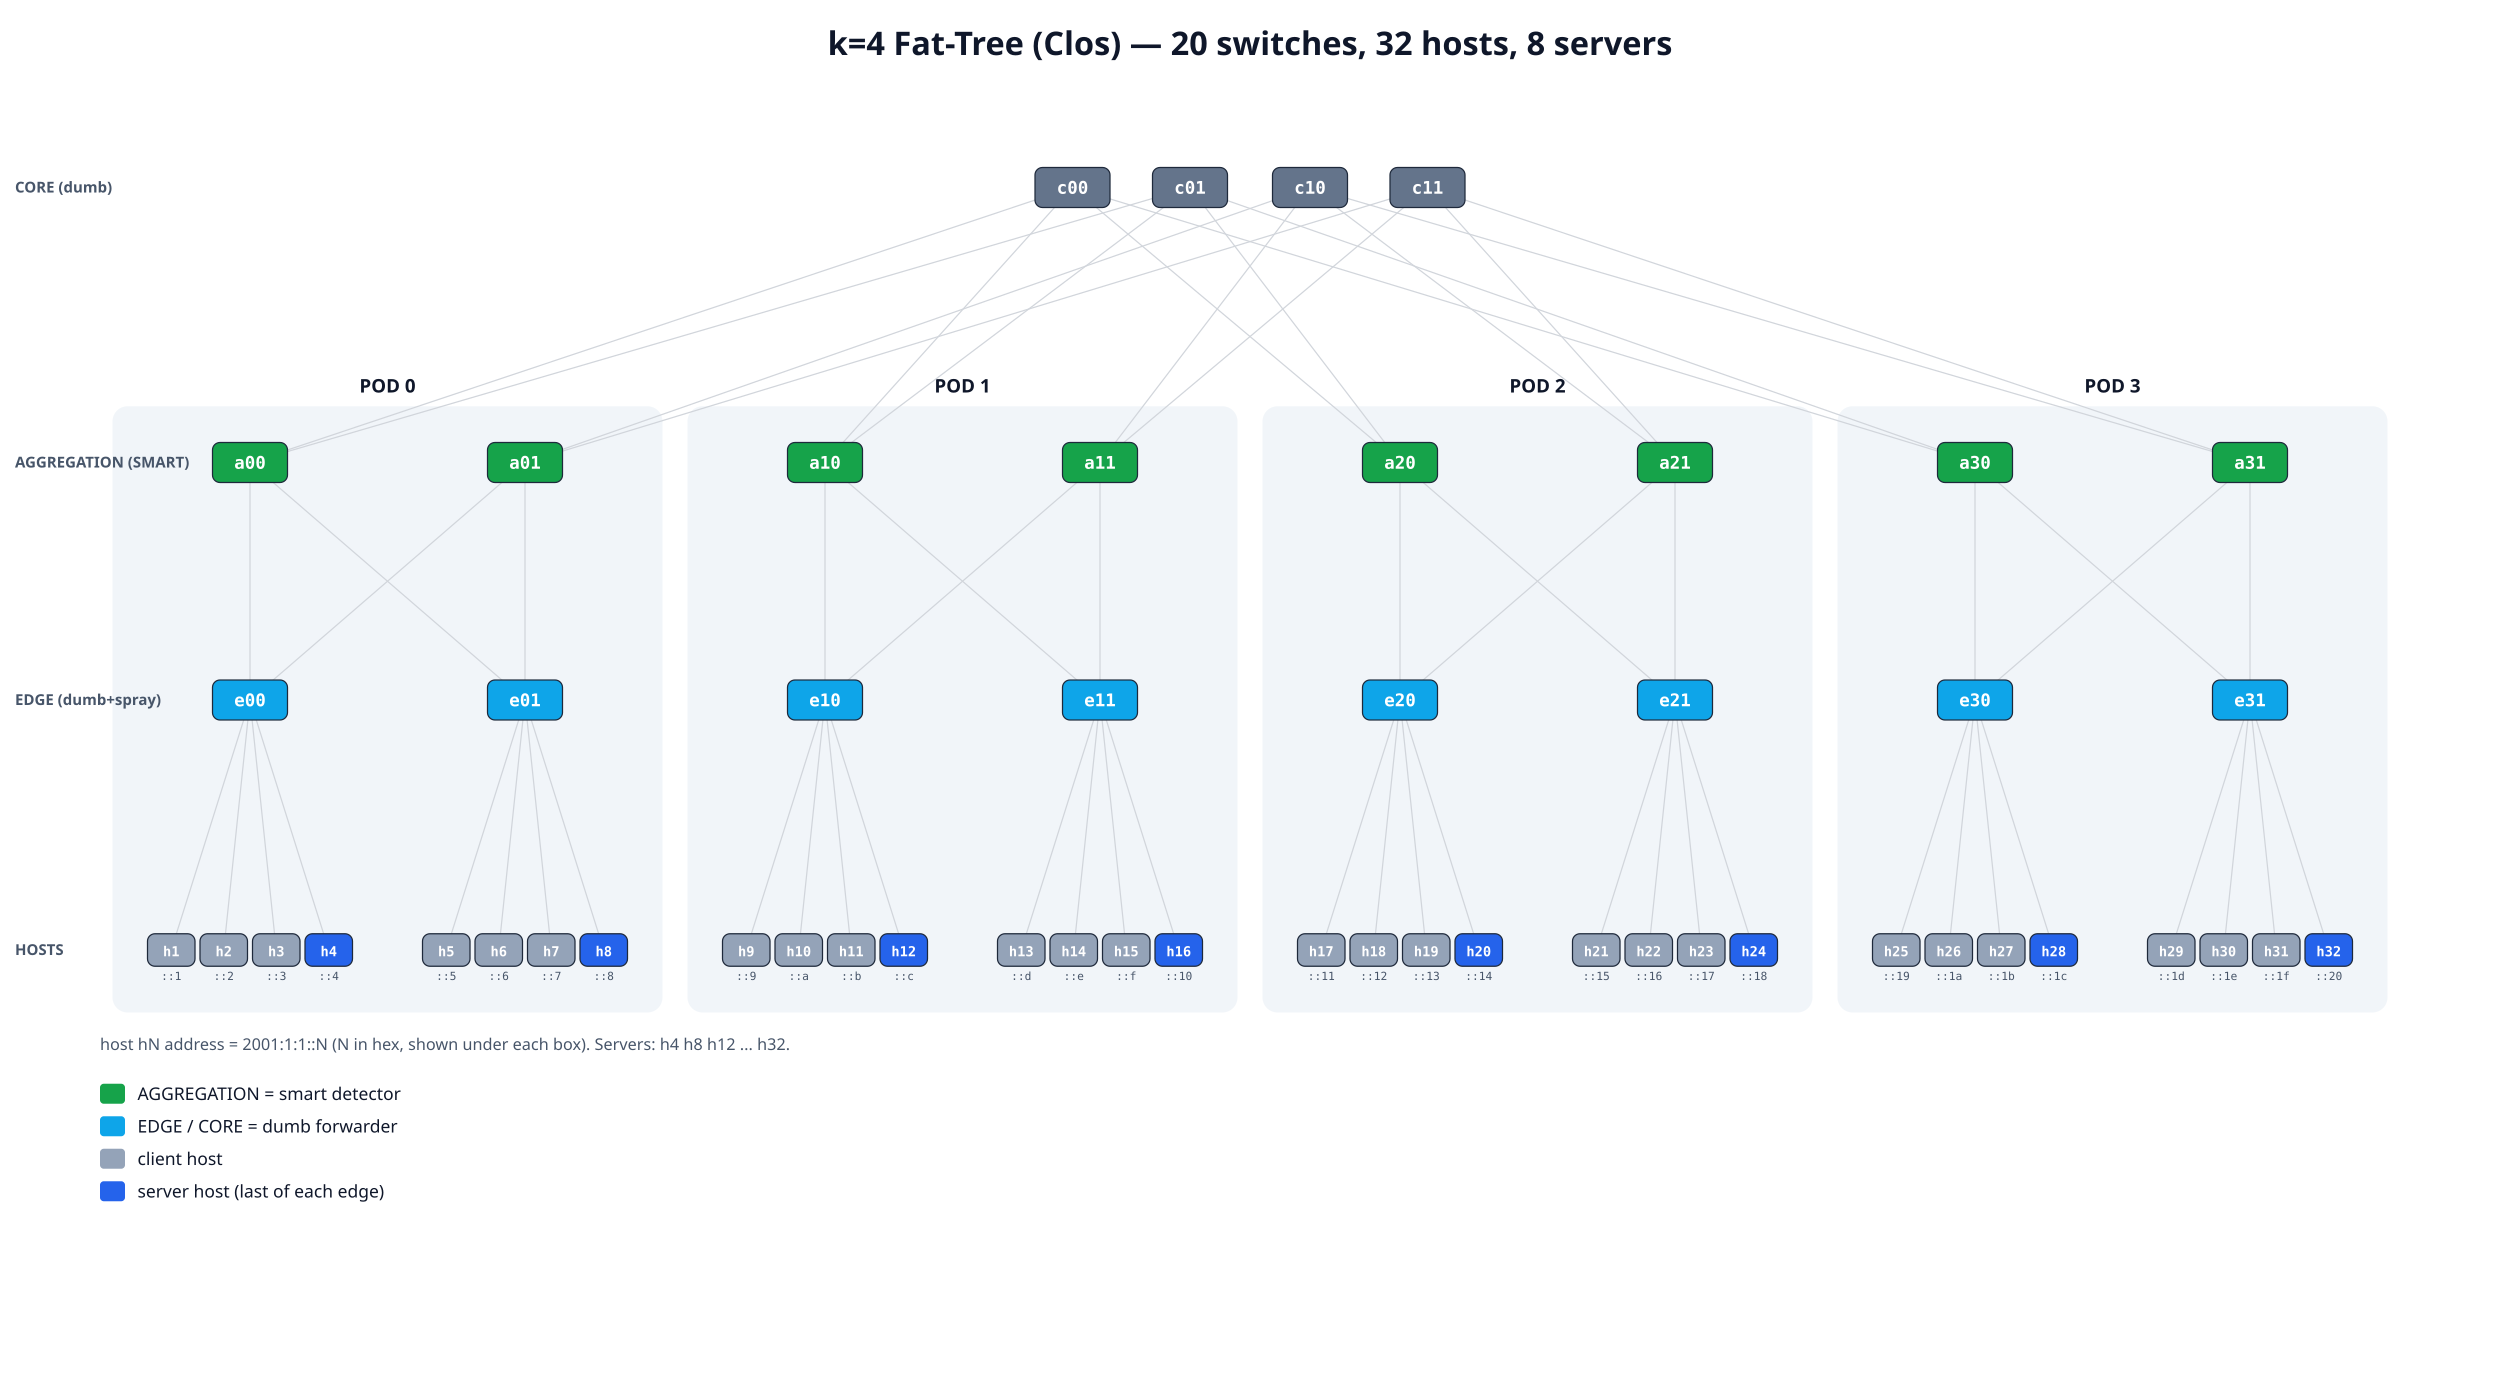
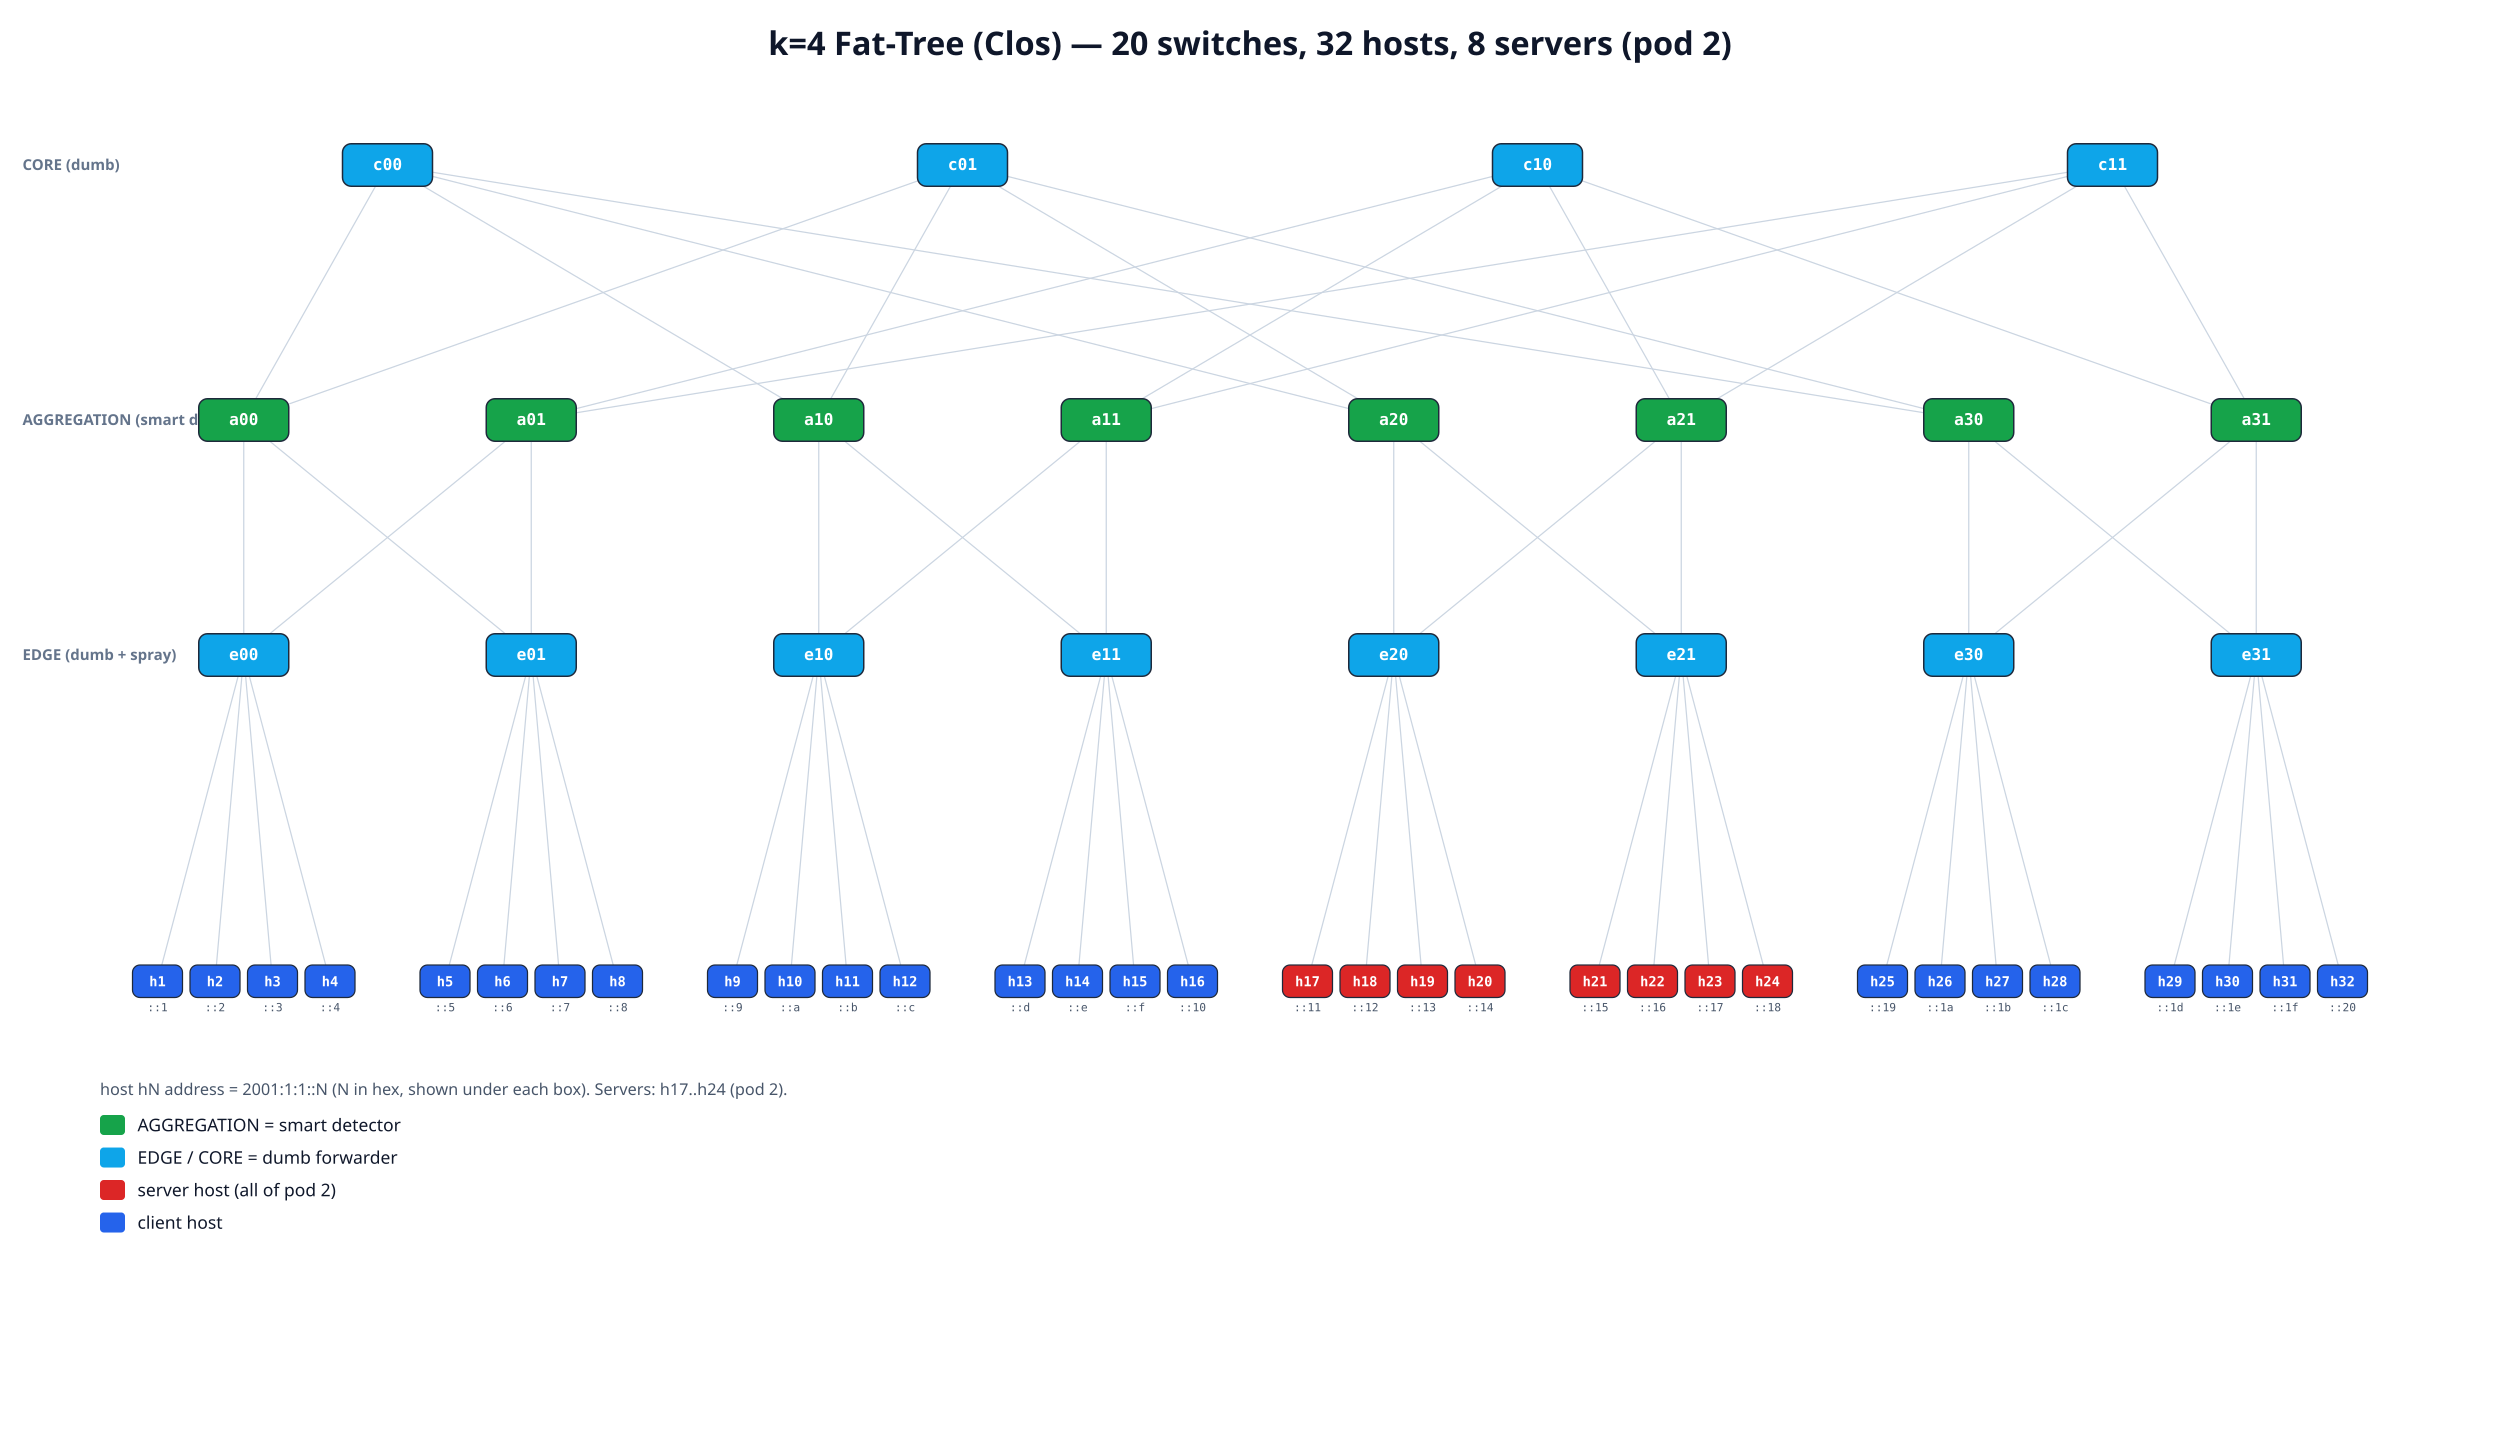
- <svg xmlns="http://www.w3.org/2000/svg" width="2000" height="1120" font-family="Segoe UI,sans-serif">
-   <rect width="2000" height="1120" fill="#fff" />
-   <text x="1000.0" y="44" font-size="26" font-weight="700" text-anchor="middle" fill="#0f172a">k=4 Fat-Tree (Clos) — 20 switches, 32 hosts, 8 servers</text>
-   <rect x="90" y="325" width="440" height="485" rx="12" fill="#f1f5f9" />
-   <text x="310" y="314" font-size="15" font-weight="700" text-anchor="middle" fill="#0f172a">POD 0</text>
-   <rect x="550" y="325" width="440" height="485" rx="12" fill="#f1f5f9" />
-   <text x="770" y="314" font-size="15" font-weight="700" text-anchor="middle" fill="#0f172a">POD 1</text>
-   <rect x="1010" y="325" width="440" height="485" rx="12" fill="#f1f5f9" />
-   <text x="1230" y="314" font-size="15" font-weight="700" text-anchor="middle" fill="#0f172a">POD 2</text>
-   <rect x="1470" y="325" width="440" height="485" rx="12" fill="#f1f5f9" />
-   <text x="1690" y="314" font-size="15" font-weight="700" text-anchor="middle" fill="#0f172a">POD 3</text>
-   <line x1="200" y1="560" x2="137" y2="760" stroke="#d1d5db" stroke-width="1" />
-   <line x1="200" y1="560" x2="179" y2="760" stroke="#d1d5db" stroke-width="1" />
-   <line x1="200" y1="560" x2="221" y2="760" stroke="#d1d5db" stroke-width="1" />
-   <line x1="200" y1="560" x2="263" y2="760" stroke="#d1d5db" stroke-width="1" />
-   <line x1="420" y1="560" x2="357" y2="760" stroke="#d1d5db" stroke-width="1" />
-   <line x1="420" y1="560" x2="399" y2="760" stroke="#d1d5db" stroke-width="1" />
-   <line x1="420" y1="560" x2="441" y2="760" stroke="#d1d5db" stroke-width="1" />
-   <line x1="420" y1="560" x2="483" y2="760" stroke="#d1d5db" stroke-width="1" />
-   <line x1="660" y1="560" x2="597" y2="760" stroke="#d1d5db" stroke-width="1" />
-   <line x1="660" y1="560" x2="639" y2="760" stroke="#d1d5db" stroke-width="1" />
-   <line x1="660" y1="560" x2="681" y2="760" stroke="#d1d5db" stroke-width="1" />
-   <line x1="660" y1="560" x2="723" y2="760" stroke="#d1d5db" stroke-width="1" />
-   <line x1="880" y1="560" x2="817" y2="760" stroke="#d1d5db" stroke-width="1" />
-   <line x1="880" y1="560" x2="859" y2="760" stroke="#d1d5db" stroke-width="1" />
-   <line x1="880" y1="560" x2="901" y2="760" stroke="#d1d5db" stroke-width="1" />
-   <line x1="880" y1="560" x2="943" y2="760" stroke="#d1d5db" stroke-width="1" />
-   <line x1="1120" y1="560" x2="1057" y2="760" stroke="#d1d5db" stroke-width="1" />
-   <line x1="1120" y1="560" x2="1099" y2="760" stroke="#d1d5db" stroke-width="1" />
-   <line x1="1120" y1="560" x2="1141" y2="760" stroke="#d1d5db" stroke-width="1" />
-   <line x1="1120" y1="560" x2="1183" y2="760" stroke="#d1d5db" stroke-width="1" />
-   <line x1="1340" y1="560" x2="1277" y2="760" stroke="#d1d5db" stroke-width="1" />
-   <line x1="1340" y1="560" x2="1319" y2="760" stroke="#d1d5db" stroke-width="1" />
-   <line x1="1340" y1="560" x2="1361" y2="760" stroke="#d1d5db" stroke-width="1" />
-   <line x1="1340" y1="560" x2="1403" y2="760" stroke="#d1d5db" stroke-width="1" />
-   <line x1="1580" y1="560" x2="1517" y2="760" stroke="#d1d5db" stroke-width="1" />
-   <line x1="1580" y1="560" x2="1559" y2="760" stroke="#d1d5db" stroke-width="1" />
-   <line x1="1580" y1="560" x2="1601" y2="760" stroke="#d1d5db" stroke-width="1" />
-   <line x1="1580" y1="560" x2="1643" y2="760" stroke="#d1d5db" stroke-width="1" />
-   <line x1="1800" y1="560" x2="1737" y2="760" stroke="#d1d5db" stroke-width="1" />
-   <line x1="1800" y1="560" x2="1779" y2="760" stroke="#d1d5db" stroke-width="1" />
-   <line x1="1800" y1="560" x2="1821" y2="760" stroke="#d1d5db" stroke-width="1" />
-   <line x1="1800" y1="560" x2="1863" y2="760" stroke="#d1d5db" stroke-width="1" />
-   <line x1="200" y1="560" x2="200" y2="370" stroke="#d1d5db" stroke-width="1" />
-   <line x1="200" y1="560" x2="420" y2="370" stroke="#d1d5db" stroke-width="1" />
-   <line x1="420" y1="560" x2="200" y2="370" stroke="#d1d5db" stroke-width="1" />
-   <line x1="420" y1="560" x2="420" y2="370" stroke="#d1d5db" stroke-width="1" />
-   <line x1="660" y1="560" x2="660" y2="370" stroke="#d1d5db" stroke-width="1" />
-   <line x1="660" y1="560" x2="880" y2="370" stroke="#d1d5db" stroke-width="1" />
-   <line x1="880" y1="560" x2="660" y2="370" stroke="#d1d5db" stroke-width="1" />
-   <line x1="880" y1="560" x2="880" y2="370" stroke="#d1d5db" stroke-width="1" />
-   <line x1="1120" y1="560" x2="1120" y2="370" stroke="#d1d5db" stroke-width="1" />
-   <line x1="1120" y1="560" x2="1340" y2="370" stroke="#d1d5db" stroke-width="1" />
-   <line x1="1340" y1="560" x2="1120" y2="370" stroke="#d1d5db" stroke-width="1" />
-   <line x1="1340" y1="560" x2="1340" y2="370" stroke="#d1d5db" stroke-width="1" />
-   <line x1="1580" y1="560" x2="1580" y2="370" stroke="#d1d5db" stroke-width="1" />
-   <line x1="1580" y1="560" x2="1800" y2="370" stroke="#d1d5db" stroke-width="1" />
-   <line x1="1800" y1="560" x2="1580" y2="370" stroke="#d1d5db" stroke-width="1" />
-   <line x1="1800" y1="560" x2="1800" y2="370" stroke="#d1d5db" stroke-width="1" />
-   <line x1="200" y1="370" x2="858" y2="150" stroke="#d1d5db" stroke-width="1" />
-   <line x1="200" y1="370" x2="952" y2="150" stroke="#d1d5db" stroke-width="1" />
-   <line x1="420" y1="370" x2="1048" y2="150" stroke="#d1d5db" stroke-width="1" />
-   <line x1="420" y1="370" x2="1142" y2="150" stroke="#d1d5db" stroke-width="1" />
-   <line x1="660" y1="370" x2="858" y2="150" stroke="#d1d5db" stroke-width="1" />
-   <line x1="660" y1="370" x2="952" y2="150" stroke="#d1d5db" stroke-width="1" />
-   <line x1="880" y1="370" x2="1048" y2="150" stroke="#d1d5db" stroke-width="1" />
-   <line x1="880" y1="370" x2="1142" y2="150" stroke="#d1d5db" stroke-width="1" />
-   <line x1="1120" y1="370" x2="858" y2="150" stroke="#d1d5db" stroke-width="1" />
-   <line x1="1120" y1="370" x2="952" y2="150" stroke="#d1d5db" stroke-width="1" />
-   <line x1="1340" y1="370" x2="1048" y2="150" stroke="#d1d5db" stroke-width="1" />
-   <line x1="1340" y1="370" x2="1142" y2="150" stroke="#d1d5db" stroke-width="1" />
-   <line x1="1580" y1="370" x2="858" y2="150" stroke="#d1d5db" stroke-width="1" />
-   <line x1="1580" y1="370" x2="952" y2="150" stroke="#d1d5db" stroke-width="1" />
-   <line x1="1800" y1="370" x2="1048" y2="150" stroke="#d1d5db" stroke-width="1" />
-   <line x1="1800" y1="370" x2="1142" y2="150" stroke="#d1d5db" stroke-width="1" />
-   <text x="12" y="154" font-size="12" font-weight="700" fill="#475569">CORE (dumb)</text>
-   <text x="12" y="374" font-size="12" font-weight="700" fill="#475569">AGGREGATION (SMART)</text>
-   <text x="12" y="564" font-size="12" font-weight="700" fill="#475569">EDGE (dumb+spray)</text>
-   <text x="12" y="764" font-size="12" font-weight="700" fill="#475569">HOSTS</text>
-   <rect x="828" y="134" width="60" height="32" rx="6" fill="#64748b" stroke="#1e293b" stroke-width="1" />
-   <text x="858" y="155" font-size="14" font-weight="600" text-anchor="middle" fill="#fff" font-family="monospace">c00</text>
-   <rect x="922" y="134" width="60" height="32" rx="6" fill="#64748b" stroke="#1e293b" stroke-width="1" />
-   <text x="952" y="155" font-size="14" font-weight="600" text-anchor="middle" fill="#fff" font-family="monospace">c01</text>
-   <rect x="1018" y="134" width="60" height="32" rx="6" fill="#64748b" stroke="#1e293b" stroke-width="1" />
-   <text x="1048" y="155" font-size="14" font-weight="600" text-anchor="middle" fill="#fff" font-family="monospace">c10</text>
-   <rect x="1112" y="134" width="60" height="32" rx="6" fill="#64748b" stroke="#1e293b" stroke-width="1" />
-   <text x="1142" y="155" font-size="14" font-weight="600" text-anchor="middle" fill="#fff" font-family="monospace">c11</text>
-   <rect x="170" y="354" width="60" height="32" rx="6" fill="#16a34a" stroke="#1e293b" stroke-width="1" />
-   <text x="200" y="375" font-size="14" font-weight="600" text-anchor="middle" fill="#fff" font-family="monospace">a00</text>
-   <rect x="390" y="354" width="60" height="32" rx="6" fill="#16a34a" stroke="#1e293b" stroke-width="1" />
-   <text x="420" y="375" font-size="14" font-weight="600" text-anchor="middle" fill="#fff" font-family="monospace">a01</text>
-   <rect x="630" y="354" width="60" height="32" rx="6" fill="#16a34a" stroke="#1e293b" stroke-width="1" />
-   <text x="660" y="375" font-size="14" font-weight="600" text-anchor="middle" fill="#fff" font-family="monospace">a10</text>
-   <rect x="850" y="354" width="60" height="32" rx="6" fill="#16a34a" stroke="#1e293b" stroke-width="1" />
-   <text x="880" y="375" font-size="14" font-weight="600" text-anchor="middle" fill="#fff" font-family="monospace">a11</text>
-   <rect x="1090" y="354" width="60" height="32" rx="6" fill="#16a34a" stroke="#1e293b" stroke-width="1" />
-   <text x="1120" y="375" font-size="14" font-weight="600" text-anchor="middle" fill="#fff" font-family="monospace">a20</text>
-   <rect x="1310" y="354" width="60" height="32" rx="6" fill="#16a34a" stroke="#1e293b" stroke-width="1" />
-   <text x="1340" y="375" font-size="14" font-weight="600" text-anchor="middle" fill="#fff" font-family="monospace">a21</text>
-   <rect x="1550" y="354" width="60" height="32" rx="6" fill="#16a34a" stroke="#1e293b" stroke-width="1" />
-   <text x="1580" y="375" font-size="14" font-weight="600" text-anchor="middle" fill="#fff" font-family="monospace">a30</text>
-   <rect x="1770" y="354" width="60" height="32" rx="6" fill="#16a34a" stroke="#1e293b" stroke-width="1" />
-   <text x="1800" y="375" font-size="14" font-weight="600" text-anchor="middle" fill="#fff" font-family="monospace">a31</text>
-   <rect x="170" y="544" width="60" height="32" rx="6" fill="#0ea5e9" stroke="#1e293b" stroke-width="1" />
-   <text x="200" y="565" font-size="14" font-weight="600" text-anchor="middle" fill="#fff" font-family="monospace">e00</text>
-   <rect x="390" y="544" width="60" height="32" rx="6" fill="#0ea5e9" stroke="#1e293b" stroke-width="1" />
-   <text x="420" y="565" font-size="14" font-weight="600" text-anchor="middle" fill="#fff" font-family="monospace">e01</text>
-   <rect x="630" y="544" width="60" height="32" rx="6" fill="#0ea5e9" stroke="#1e293b" stroke-width="1" />
-   <text x="660" y="565" font-size="14" font-weight="600" text-anchor="middle" fill="#fff" font-family="monospace">e10</text>
-   <rect x="850" y="544" width="60" height="32" rx="6" fill="#0ea5e9" stroke="#1e293b" stroke-width="1" />
-   <text x="880" y="565" font-size="14" font-weight="600" text-anchor="middle" fill="#fff" font-family="monospace">e11</text>
-   <rect x="1090" y="544" width="60" height="32" rx="6" fill="#0ea5e9" stroke="#1e293b" stroke-width="1" />
-   <text x="1120" y="565" font-size="14" font-weight="600" text-anchor="middle" fill="#fff" font-family="monospace">e20</text>
-   <rect x="1310" y="544" width="60" height="32" rx="6" fill="#0ea5e9" stroke="#1e293b" stroke-width="1" />
-   <text x="1340" y="565" font-size="14" font-weight="600" text-anchor="middle" fill="#fff" font-family="monospace">e21</text>
-   <rect x="1550" y="544" width="60" height="32" rx="6" fill="#0ea5e9" stroke="#1e293b" stroke-width="1" />
-   <text x="1580" y="565" font-size="14" font-weight="600" text-anchor="middle" fill="#fff" font-family="monospace">e30</text>
-   <rect x="1770" y="544" width="60" height="32" rx="6" fill="#0ea5e9" stroke="#1e293b" stroke-width="1" />
-   <text x="1800" y="565" font-size="14" font-weight="600" text-anchor="middle" fill="#fff" font-family="monospace">e31</text>
-   <rect x="118" y="747" width="38" height="26" rx="6" fill="#94a3b8" stroke="#1e293b" stroke-width="1" />
-   <text x="137" y="765" font-size="11" font-weight="600" text-anchor="middle" fill="#fff" font-family="monospace">h1</text>
-   <text x="137" y="784" font-size="9" text-anchor="middle" fill="#475569" font-family="monospace">::1</text>
-   <rect x="160" y="747" width="38" height="26" rx="6" fill="#94a3b8" stroke="#1e293b" stroke-width="1" />
-   <text x="179" y="765" font-size="11" font-weight="600" text-anchor="middle" fill="#fff" font-family="monospace">h2</text>
-   <text x="179" y="784" font-size="9" text-anchor="middle" fill="#475569" font-family="monospace">::2</text>
-   <rect x="202" y="747" width="38" height="26" rx="6" fill="#94a3b8" stroke="#1e293b" stroke-width="1" />
-   <text x="221" y="765" font-size="11" font-weight="600" text-anchor="middle" fill="#fff" font-family="monospace">h3</text>
-   <text x="221" y="784" font-size="9" text-anchor="middle" fill="#475569" font-family="monospace">::3</text>
-   <rect x="244" y="747" width="38" height="26" rx="6" fill="#2563eb" stroke="#1e293b" stroke-width="1" />
-   <text x="263" y="765" font-size="11" font-weight="600" text-anchor="middle" fill="#fff" font-family="monospace">h4</text>
-   <text x="263" y="784" font-size="9" text-anchor="middle" fill="#475569" font-family="monospace">::4</text>
-   <rect x="338" y="747" width="38" height="26" rx="6" fill="#94a3b8" stroke="#1e293b" stroke-width="1" />
-   <text x="357" y="765" font-size="11" font-weight="600" text-anchor="middle" fill="#fff" font-family="monospace">h5</text>
-   <text x="357" y="784" font-size="9" text-anchor="middle" fill="#475569" font-family="monospace">::5</text>
-   <rect x="380" y="747" width="38" height="26" rx="6" fill="#94a3b8" stroke="#1e293b" stroke-width="1" />
-   <text x="399" y="765" font-size="11" font-weight="600" text-anchor="middle" fill="#fff" font-family="monospace">h6</text>
-   <text x="399" y="784" font-size="9" text-anchor="middle" fill="#475569" font-family="monospace">::6</text>
-   <rect x="422" y="747" width="38" height="26" rx="6" fill="#94a3b8" stroke="#1e293b" stroke-width="1" />
-   <text x="441" y="765" font-size="11" font-weight="600" text-anchor="middle" fill="#fff" font-family="monospace">h7</text>
-   <text x="441" y="784" font-size="9" text-anchor="middle" fill="#475569" font-family="monospace">::7</text>
-   <rect x="464" y="747" width="38" height="26" rx="6" fill="#2563eb" stroke="#1e293b" stroke-width="1" />
-   <text x="483" y="765" font-size="11" font-weight="600" text-anchor="middle" fill="#fff" font-family="monospace">h8</text>
-   <text x="483" y="784" font-size="9" text-anchor="middle" fill="#475569" font-family="monospace">::8</text>
-   <rect x="578" y="747" width="38" height="26" rx="6" fill="#94a3b8" stroke="#1e293b" stroke-width="1" />
-   <text x="597" y="765" font-size="11" font-weight="600" text-anchor="middle" fill="#fff" font-family="monospace">h9</text>
-   <text x="597" y="784" font-size="9" text-anchor="middle" fill="#475569" font-family="monospace">::9</text>
-   <rect x="620" y="747" width="38" height="26" rx="6" fill="#94a3b8" stroke="#1e293b" stroke-width="1" />
-   <text x="639" y="765" font-size="11" font-weight="600" text-anchor="middle" fill="#fff" font-family="monospace">h10</text>
-   <text x="639" y="784" font-size="9" text-anchor="middle" fill="#475569" font-family="monospace">::a</text>
-   <rect x="662" y="747" width="38" height="26" rx="6" fill="#94a3b8" stroke="#1e293b" stroke-width="1" />
-   <text x="681" y="765" font-size="11" font-weight="600" text-anchor="middle" fill="#fff" font-family="monospace">h11</text>
-   <text x="681" y="784" font-size="9" text-anchor="middle" fill="#475569" font-family="monospace">::b</text>
-   <rect x="704" y="747" width="38" height="26" rx="6" fill="#2563eb" stroke="#1e293b" stroke-width="1" />
-   <text x="723" y="765" font-size="11" font-weight="600" text-anchor="middle" fill="#fff" font-family="monospace">h12</text>
-   <text x="723" y="784" font-size="9" text-anchor="middle" fill="#475569" font-family="monospace">::c</text>
-   <rect x="798" y="747" width="38" height="26" rx="6" fill="#94a3b8" stroke="#1e293b" stroke-width="1" />
-   <text x="817" y="765" font-size="11" font-weight="600" text-anchor="middle" fill="#fff" font-family="monospace">h13</text>
-   <text x="817" y="784" font-size="9" text-anchor="middle" fill="#475569" font-family="monospace">::d</text>
-   <rect x="840" y="747" width="38" height="26" rx="6" fill="#94a3b8" stroke="#1e293b" stroke-width="1" />
-   <text x="859" y="765" font-size="11" font-weight="600" text-anchor="middle" fill="#fff" font-family="monospace">h14</text>
-   <text x="859" y="784" font-size="9" text-anchor="middle" fill="#475569" font-family="monospace">::e</text>
-   <rect x="882" y="747" width="38" height="26" rx="6" fill="#94a3b8" stroke="#1e293b" stroke-width="1" />
-   <text x="901" y="765" font-size="11" font-weight="600" text-anchor="middle" fill="#fff" font-family="monospace">h15</text>
-   <text x="901" y="784" font-size="9" text-anchor="middle" fill="#475569" font-family="monospace">::f</text>
-   <rect x="924" y="747" width="38" height="26" rx="6" fill="#2563eb" stroke="#1e293b" stroke-width="1" />
-   <text x="943" y="765" font-size="11" font-weight="600" text-anchor="middle" fill="#fff" font-family="monospace">h16</text>
-   <text x="943" y="784" font-size="9" text-anchor="middle" fill="#475569" font-family="monospace">::10</text>
-   <rect x="1038" y="747" width="38" height="26" rx="6" fill="#94a3b8" stroke="#1e293b" stroke-width="1" />
-   <text x="1057" y="765" font-size="11" font-weight="600" text-anchor="middle" fill="#fff" font-family="monospace">h17</text>
-   <text x="1057" y="784" font-size="9" text-anchor="middle" fill="#475569" font-family="monospace">::11</text>
-   <rect x="1080" y="747" width="38" height="26" rx="6" fill="#94a3b8" stroke="#1e293b" stroke-width="1" />
-   <text x="1099" y="765" font-size="11" font-weight="600" text-anchor="middle" fill="#fff" font-family="monospace">h18</text>
-   <text x="1099" y="784" font-size="9" text-anchor="middle" fill="#475569" font-family="monospace">::12</text>
-   <rect x="1122" y="747" width="38" height="26" rx="6" fill="#94a3b8" stroke="#1e293b" stroke-width="1" />
-   <text x="1141" y="765" font-size="11" font-weight="600" text-anchor="middle" fill="#fff" font-family="monospace">h19</text>
-   <text x="1141" y="784" font-size="9" text-anchor="middle" fill="#475569" font-family="monospace">::13</text>
-   <rect x="1164" y="747" width="38" height="26" rx="6" fill="#2563eb" stroke="#1e293b" stroke-width="1" />
-   <text x="1183" y="765" font-size="11" font-weight="600" text-anchor="middle" fill="#fff" font-family="monospace">h20</text>
-   <text x="1183" y="784" font-size="9" text-anchor="middle" fill="#475569" font-family="monospace">::14</text>
-   <rect x="1258" y="747" width="38" height="26" rx="6" fill="#94a3b8" stroke="#1e293b" stroke-width="1" />
-   <text x="1277" y="765" font-size="11" font-weight="600" text-anchor="middle" fill="#fff" font-family="monospace">h21</text>
-   <text x="1277" y="784" font-size="9" text-anchor="middle" fill="#475569" font-family="monospace">::15</text>
-   <rect x="1300" y="747" width="38" height="26" rx="6" fill="#94a3b8" stroke="#1e293b" stroke-width="1" />
-   <text x="1319" y="765" font-size="11" font-weight="600" text-anchor="middle" fill="#fff" font-family="monospace">h22</text>
-   <text x="1319" y="784" font-size="9" text-anchor="middle" fill="#475569" font-family="monospace">::16</text>
-   <rect x="1342" y="747" width="38" height="26" rx="6" fill="#94a3b8" stroke="#1e293b" stroke-width="1" />
-   <text x="1361" y="765" font-size="11" font-weight="600" text-anchor="middle" fill="#fff" font-family="monospace">h23</text>
-   <text x="1361" y="784" font-size="9" text-anchor="middle" fill="#475569" font-family="monospace">::17</text>
-   <rect x="1384" y="747" width="38" height="26" rx="6" fill="#2563eb" stroke="#1e293b" stroke-width="1" />
-   <text x="1403" y="765" font-size="11" font-weight="600" text-anchor="middle" fill="#fff" font-family="monospace">h24</text>
-   <text x="1403" y="784" font-size="9" text-anchor="middle" fill="#475569" font-family="monospace">::18</text>
-   <rect x="1498" y="747" width="38" height="26" rx="6" fill="#94a3b8" stroke="#1e293b" stroke-width="1" />
-   <text x="1517" y="765" font-size="11" font-weight="600" text-anchor="middle" fill="#fff" font-family="monospace">h25</text>
-   <text x="1517" y="784" font-size="9" text-anchor="middle" fill="#475569" font-family="monospace">::19</text>
-   <rect x="1540" y="747" width="38" height="26" rx="6" fill="#94a3b8" stroke="#1e293b" stroke-width="1" />
-   <text x="1559" y="765" font-size="11" font-weight="600" text-anchor="middle" fill="#fff" font-family="monospace">h26</text>
-   <text x="1559" y="784" font-size="9" text-anchor="middle" fill="#475569" font-family="monospace">::1a</text>
-   <rect x="1582" y="747" width="38" height="26" rx="6" fill="#94a3b8" stroke="#1e293b" stroke-width="1" />
-   <text x="1601" y="765" font-size="11" font-weight="600" text-anchor="middle" fill="#fff" font-family="monospace">h27</text>
-   <text x="1601" y="784" font-size="9" text-anchor="middle" fill="#475569" font-family="monospace">::1b</text>
-   <rect x="1624" y="747" width="38" height="26" rx="6" fill="#2563eb" stroke="#1e293b" stroke-width="1" />
-   <text x="1643" y="765" font-size="11" font-weight="600" text-anchor="middle" fill="#fff" font-family="monospace">h28</text>
-   <text x="1643" y="784" font-size="9" text-anchor="middle" fill="#475569" font-family="monospace">::1c</text>
-   <rect x="1718" y="747" width="38" height="26" rx="6" fill="#94a3b8" stroke="#1e293b" stroke-width="1" />
-   <text x="1737" y="765" font-size="11" font-weight="600" text-anchor="middle" fill="#fff" font-family="monospace">h29</text>
-   <text x="1737" y="784" font-size="9" text-anchor="middle" fill="#475569" font-family="monospace">::1d</text>
-   <rect x="1760" y="747" width="38" height="26" rx="6" fill="#94a3b8" stroke="#1e293b" stroke-width="1" />
-   <text x="1779" y="765" font-size="11" font-weight="600" text-anchor="middle" fill="#fff" font-family="monospace">h30</text>
-   <text x="1779" y="784" font-size="9" text-anchor="middle" fill="#475569" font-family="monospace">::1e</text>
-   <rect x="1802" y="747" width="38" height="26" rx="6" fill="#94a3b8" stroke="#1e293b" stroke-width="1" />
-   <text x="1821" y="765" font-size="11" font-weight="600" text-anchor="middle" fill="#fff" font-family="monospace">h31</text>
-   <text x="1821" y="784" font-size="9" text-anchor="middle" fill="#475569" font-family="monospace">::1f</text>
-   <rect x="1844" y="747" width="38" height="26" rx="6" fill="#2563eb" stroke="#1e293b" stroke-width="1" />
-   <text x="1863" y="765" font-size="11" font-weight="600" text-anchor="middle" fill="#fff" font-family="monospace">h32</text>
-   <text x="1863" y="784" font-size="9" text-anchor="middle" fill="#475569" font-family="monospace">::20</text>
-   <rect x="80" y="867" width="20" height="16" rx="3" fill="#16a34a" />
-   <text x="110" y="880" font-size="14" fill="#0f172a">AGGREGATION = smart detector</text>
-   <rect x="80" y="893" width="20" height="16" rx="3" fill="#0ea5e9" />
-   <text x="110" y="906" font-size="14" fill="#0f172a">EDGE / CORE = dumb forwarder</text>
-   <rect x="80" y="919" width="20" height="16" rx="3" fill="#94a3b8" />
-   <text x="110" y="932" font-size="14" fill="#0f172a">client host</text>
-   <rect x="80" y="945" width="20" height="16" rx="3" fill="#2563eb" />
-   <text x="110" y="958" font-size="14" fill="#0f172a">server host (last of each edge)</text>
-   <text x="80" y="840" font-size="13" fill="#475569">host hN address = 2001:1:1::N (N in hex, shown under each box). Servers: h4 h8 h12 ... h32.</text>
+ <svg xmlns="http://www.w3.org/2000/svg" width="2000" height="1160" font-family="Segoe UI,sans-serif">
+   <rect width="2000" height="1160" fill="#fff" />
+   <text x="1000" y="44" font-size="26" font-weight="700" text-anchor="middle" fill="#0f172a">k=4 Fat-Tree (Clos) — 20 switches, 32 hosts, 8 servers (pod 2)</text>
+   <line x1="195" y1="524" x2="126" y2="785" stroke="#cbd5e1" stroke-width="1" />
+   <line x1="195" y1="524" x2="172" y2="785" stroke="#cbd5e1" stroke-width="1" />
+   <line x1="195" y1="524" x2="218" y2="785" stroke="#cbd5e1" stroke-width="1" />
+   <line x1="195" y1="524" x2="264" y2="785" stroke="#cbd5e1" stroke-width="1" />
+   <line x1="425" y1="524" x2="356" y2="785" stroke="#cbd5e1" stroke-width="1" />
+   <line x1="425" y1="524" x2="402" y2="785" stroke="#cbd5e1" stroke-width="1" />
+   <line x1="425" y1="524" x2="448" y2="785" stroke="#cbd5e1" stroke-width="1" />
+   <line x1="425" y1="524" x2="494" y2="785" stroke="#cbd5e1" stroke-width="1" />
+   <line x1="655" y1="524" x2="586" y2="785" stroke="#cbd5e1" stroke-width="1" />
+   <line x1="655" y1="524" x2="632" y2="785" stroke="#cbd5e1" stroke-width="1" />
+   <line x1="655" y1="524" x2="678" y2="785" stroke="#cbd5e1" stroke-width="1" />
+   <line x1="655" y1="524" x2="724" y2="785" stroke="#cbd5e1" stroke-width="1" />
+   <line x1="885" y1="524" x2="816" y2="785" stroke="#cbd5e1" stroke-width="1" />
+   <line x1="885" y1="524" x2="862" y2="785" stroke="#cbd5e1" stroke-width="1" />
+   <line x1="885" y1="524" x2="908" y2="785" stroke="#cbd5e1" stroke-width="1" />
+   <line x1="885" y1="524" x2="954" y2="785" stroke="#cbd5e1" stroke-width="1" />
+   <line x1="1115" y1="524" x2="1046" y2="785" stroke="#cbd5e1" stroke-width="1" />
+   <line x1="1115" y1="524" x2="1092" y2="785" stroke="#cbd5e1" stroke-width="1" />
+   <line x1="1115" y1="524" x2="1138" y2="785" stroke="#cbd5e1" stroke-width="1" />
+   <line x1="1115" y1="524" x2="1184" y2="785" stroke="#cbd5e1" stroke-width="1" />
+   <line x1="1345" y1="524" x2="1276" y2="785" stroke="#cbd5e1" stroke-width="1" />
+   <line x1="1345" y1="524" x2="1322" y2="785" stroke="#cbd5e1" stroke-width="1" />
+   <line x1="1345" y1="524" x2="1368" y2="785" stroke="#cbd5e1" stroke-width="1" />
+   <line x1="1345" y1="524" x2="1414" y2="785" stroke="#cbd5e1" stroke-width="1" />
+   <line x1="1575" y1="524" x2="1506" y2="785" stroke="#cbd5e1" stroke-width="1" />
+   <line x1="1575" y1="524" x2="1552" y2="785" stroke="#cbd5e1" stroke-width="1" />
+   <line x1="1575" y1="524" x2="1598" y2="785" stroke="#cbd5e1" stroke-width="1" />
+   <line x1="1575" y1="524" x2="1644" y2="785" stroke="#cbd5e1" stroke-width="1" />
+   <line x1="1805" y1="524" x2="1736" y2="785" stroke="#cbd5e1" stroke-width="1" />
+   <line x1="1805" y1="524" x2="1782" y2="785" stroke="#cbd5e1" stroke-width="1" />
+   <line x1="1805" y1="524" x2="1828" y2="785" stroke="#cbd5e1" stroke-width="1" />
+   <line x1="1805" y1="524" x2="1874" y2="785" stroke="#cbd5e1" stroke-width="1" />
+   <line x1="195" y1="524" x2="195" y2="336" stroke="#cbd5e1" stroke-width="1" />
+   <line x1="195" y1="524" x2="425" y2="336" stroke="#cbd5e1" stroke-width="1" />
+   <line x1="425" y1="524" x2="195" y2="336" stroke="#cbd5e1" stroke-width="1" />
+   <line x1="425" y1="524" x2="425" y2="336" stroke="#cbd5e1" stroke-width="1" />
+   <line x1="655" y1="524" x2="655" y2="336" stroke="#cbd5e1" stroke-width="1" />
+   <line x1="655" y1="524" x2="885" y2="336" stroke="#cbd5e1" stroke-width="1" />
+   <line x1="885" y1="524" x2="655" y2="336" stroke="#cbd5e1" stroke-width="1" />
+   <line x1="885" y1="524" x2="885" y2="336" stroke="#cbd5e1" stroke-width="1" />
+   <line x1="1115" y1="524" x2="1115" y2="336" stroke="#cbd5e1" stroke-width="1" />
+   <line x1="1115" y1="524" x2="1345" y2="336" stroke="#cbd5e1" stroke-width="1" />
+   <line x1="1345" y1="524" x2="1115" y2="336" stroke="#cbd5e1" stroke-width="1" />
+   <line x1="1345" y1="524" x2="1345" y2="336" stroke="#cbd5e1" stroke-width="1" />
+   <line x1="1575" y1="524" x2="1575" y2="336" stroke="#cbd5e1" stroke-width="1" />
+   <line x1="1575" y1="524" x2="1805" y2="336" stroke="#cbd5e1" stroke-width="1" />
+   <line x1="1805" y1="524" x2="1575" y2="336" stroke="#cbd5e1" stroke-width="1" />
+   <line x1="1805" y1="524" x2="1805" y2="336" stroke="#cbd5e1" stroke-width="1" />
+   <line x1="195" y1="336" x2="310" y2="132" stroke="#cbd5e1" stroke-width="1" />
+   <line x1="195" y1="336" x2="770" y2="132" stroke="#cbd5e1" stroke-width="1" />
+   <line x1="425" y1="336" x2="1230" y2="132" stroke="#cbd5e1" stroke-width="1" />
+   <line x1="425" y1="336" x2="1690" y2="132" stroke="#cbd5e1" stroke-width="1" />
+   <line x1="655" y1="336" x2="310" y2="132" stroke="#cbd5e1" stroke-width="1" />
+   <line x1="655" y1="336" x2="770" y2="132" stroke="#cbd5e1" stroke-width="1" />
+   <line x1="885" y1="336" x2="1230" y2="132" stroke="#cbd5e1" stroke-width="1" />
+   <line x1="885" y1="336" x2="1690" y2="132" stroke="#cbd5e1" stroke-width="1" />
+   <line x1="1115" y1="336" x2="310" y2="132" stroke="#cbd5e1" stroke-width="1" />
+   <line x1="1115" y1="336" x2="770" y2="132" stroke="#cbd5e1" stroke-width="1" />
+   <line x1="1345" y1="336" x2="1230" y2="132" stroke="#cbd5e1" stroke-width="1" />
+   <line x1="1345" y1="336" x2="1690" y2="132" stroke="#cbd5e1" stroke-width="1" />
+   <line x1="1575" y1="336" x2="310" y2="132" stroke="#cbd5e1" stroke-width="1" />
+   <line x1="1575" y1="336" x2="770" y2="132" stroke="#cbd5e1" stroke-width="1" />
+   <line x1="1805" y1="336" x2="1230" y2="132" stroke="#cbd5e1" stroke-width="1" />
+   <line x1="1805" y1="336" x2="1690" y2="132" stroke="#cbd5e1" stroke-width="1" />
+   <text x="18" y="136" font-size="12" font-weight="600" fill="#64748b">CORE (dumb)</text>
+   <text x="18" y="340" font-size="12" font-weight="600" fill="#64748b">AGGREGATION (smart detector)</text>
+   <text x="18" y="528" font-size="12" font-weight="600" fill="#64748b">EDGE (dumb + spray)</text>
+   <rect x="274" y="115" width="72" height="34" rx="7" fill="#0ea5e9" stroke="#1e293b" stroke-width="1.2" />
+   <text x="310" y="136" font-size="13" font-weight="700" text-anchor="middle" fill="#fff" font-family="monospace">c00</text>
+   <rect x="734" y="115" width="72" height="34" rx="7" fill="#0ea5e9" stroke="#1e293b" stroke-width="1.2" />
+   <text x="770" y="136" font-size="13" font-weight="700" text-anchor="middle" fill="#fff" font-family="monospace">c01</text>
+   <rect x="1194" y="115" width="72" height="34" rx="7" fill="#0ea5e9" stroke="#1e293b" stroke-width="1.2" />
+   <text x="1230" y="136" font-size="13" font-weight="700" text-anchor="middle" fill="#fff" font-family="monospace">c10</text>
+   <rect x="1654" y="115" width="72" height="34" rx="7" fill="#0ea5e9" stroke="#1e293b" stroke-width="1.2" />
+   <text x="1690" y="136" font-size="13" font-weight="700" text-anchor="middle" fill="#fff" font-family="monospace">c11</text>
+   <rect x="159" y="319" width="72" height="34" rx="7" fill="#16a34a" stroke="#1e293b" stroke-width="1.2" />
+   <text x="195" y="340" font-size="13" font-weight="700" text-anchor="middle" fill="#fff" font-family="monospace">a00</text>
+   <rect x="389" y="319" width="72" height="34" rx="7" fill="#16a34a" stroke="#1e293b" stroke-width="1.2" />
+   <text x="425" y="340" font-size="13" font-weight="700" text-anchor="middle" fill="#fff" font-family="monospace">a01</text>
+   <rect x="619" y="319" width="72" height="34" rx="7" fill="#16a34a" stroke="#1e293b" stroke-width="1.2" />
+   <text x="655" y="340" font-size="13" font-weight="700" text-anchor="middle" fill="#fff" font-family="monospace">a10</text>
+   <rect x="849" y="319" width="72" height="34" rx="7" fill="#16a34a" stroke="#1e293b" stroke-width="1.2" />
+   <text x="885" y="340" font-size="13" font-weight="700" text-anchor="middle" fill="#fff" font-family="monospace">a11</text>
+   <rect x="1079" y="319" width="72" height="34" rx="7" fill="#16a34a" stroke="#1e293b" stroke-width="1.2" />
+   <text x="1115" y="340" font-size="13" font-weight="700" text-anchor="middle" fill="#fff" font-family="monospace">a20</text>
+   <rect x="1309" y="319" width="72" height="34" rx="7" fill="#16a34a" stroke="#1e293b" stroke-width="1.2" />
+   <text x="1345" y="340" font-size="13" font-weight="700" text-anchor="middle" fill="#fff" font-family="monospace">a21</text>
+   <rect x="1539" y="319" width="72" height="34" rx="7" fill="#16a34a" stroke="#1e293b" stroke-width="1.2" />
+   <text x="1575" y="340" font-size="13" font-weight="700" text-anchor="middle" fill="#fff" font-family="monospace">a30</text>
+   <rect x="1769" y="319" width="72" height="34" rx="7" fill="#16a34a" stroke="#1e293b" stroke-width="1.2" />
+   <text x="1805" y="340" font-size="13" font-weight="700" text-anchor="middle" fill="#fff" font-family="monospace">a31</text>
+   <rect x="159" y="507" width="72" height="34" rx="7" fill="#0ea5e9" stroke="#1e293b" stroke-width="1.2" />
+   <text x="195" y="528" font-size="13" font-weight="700" text-anchor="middle" fill="#fff" font-family="monospace">e00</text>
+   <rect x="389" y="507" width="72" height="34" rx="7" fill="#0ea5e9" stroke="#1e293b" stroke-width="1.2" />
+   <text x="425" y="528" font-size="13" font-weight="700" text-anchor="middle" fill="#fff" font-family="monospace">e01</text>
+   <rect x="619" y="507" width="72" height="34" rx="7" fill="#0ea5e9" stroke="#1e293b" stroke-width="1.2" />
+   <text x="655" y="528" font-size="13" font-weight="700" text-anchor="middle" fill="#fff" font-family="monospace">e10</text>
+   <rect x="849" y="507" width="72" height="34" rx="7" fill="#0ea5e9" stroke="#1e293b" stroke-width="1.2" />
+   <text x="885" y="528" font-size="13" font-weight="700" text-anchor="middle" fill="#fff" font-family="monospace">e11</text>
+   <rect x="1079" y="507" width="72" height="34" rx="7" fill="#0ea5e9" stroke="#1e293b" stroke-width="1.2" />
+   <text x="1115" y="528" font-size="13" font-weight="700" text-anchor="middle" fill="#fff" font-family="monospace">e20</text>
+   <rect x="1309" y="507" width="72" height="34" rx="7" fill="#0ea5e9" stroke="#1e293b" stroke-width="1.2" />
+   <text x="1345" y="528" font-size="13" font-weight="700" text-anchor="middle" fill="#fff" font-family="monospace">e21</text>
+   <rect x="1539" y="507" width="72" height="34" rx="7" fill="#0ea5e9" stroke="#1e293b" stroke-width="1.2" />
+   <text x="1575" y="528" font-size="13" font-weight="700" text-anchor="middle" fill="#fff" font-family="monospace">e30</text>
+   <rect x="1769" y="507" width="72" height="34" rx="7" fill="#0ea5e9" stroke="#1e293b" stroke-width="1.2" />
+   <text x="1805" y="528" font-size="13" font-weight="700" text-anchor="middle" fill="#fff" font-family="monospace">e31</text>
+   <rect x="106" y="772" width="40" height="26" rx="6" fill="#2563eb" stroke="#1e293b" stroke-width="1" />
+   <text x="126" y="789" font-size="11" font-weight="600" text-anchor="middle" fill="#fff" font-family="monospace">h1</text>
+   <text x="126" y="809" font-size="9" text-anchor="middle" fill="#475569" font-family="monospace">::1</text>
+   <rect x="152" y="772" width="40" height="26" rx="6" fill="#2563eb" stroke="#1e293b" stroke-width="1" />
+   <text x="172" y="789" font-size="11" font-weight="600" text-anchor="middle" fill="#fff" font-family="monospace">h2</text>
+   <text x="172" y="809" font-size="9" text-anchor="middle" fill="#475569" font-family="monospace">::2</text>
+   <rect x="198" y="772" width="40" height="26" rx="6" fill="#2563eb" stroke="#1e293b" stroke-width="1" />
+   <text x="218" y="789" font-size="11" font-weight="600" text-anchor="middle" fill="#fff" font-family="monospace">h3</text>
+   <text x="218" y="809" font-size="9" text-anchor="middle" fill="#475569" font-family="monospace">::3</text>
+   <rect x="244" y="772" width="40" height="26" rx="6" fill="#2563eb" stroke="#1e293b" stroke-width="1" />
+   <text x="264" y="789" font-size="11" font-weight="600" text-anchor="middle" fill="#fff" font-family="monospace">h4</text>
+   <text x="264" y="809" font-size="9" text-anchor="middle" fill="#475569" font-family="monospace">::4</text>
+   <rect x="336" y="772" width="40" height="26" rx="6" fill="#2563eb" stroke="#1e293b" stroke-width="1" />
+   <text x="356" y="789" font-size="11" font-weight="600" text-anchor="middle" fill="#fff" font-family="monospace">h5</text>
+   <text x="356" y="809" font-size="9" text-anchor="middle" fill="#475569" font-family="monospace">::5</text>
+   <rect x="382" y="772" width="40" height="26" rx="6" fill="#2563eb" stroke="#1e293b" stroke-width="1" />
+   <text x="402" y="789" font-size="11" font-weight="600" text-anchor="middle" fill="#fff" font-family="monospace">h6</text>
+   <text x="402" y="809" font-size="9" text-anchor="middle" fill="#475569" font-family="monospace">::6</text>
+   <rect x="428" y="772" width="40" height="26" rx="6" fill="#2563eb" stroke="#1e293b" stroke-width="1" />
+   <text x="448" y="789" font-size="11" font-weight="600" text-anchor="middle" fill="#fff" font-family="monospace">h7</text>
+   <text x="448" y="809" font-size="9" text-anchor="middle" fill="#475569" font-family="monospace">::7</text>
+   <rect x="474" y="772" width="40" height="26" rx="6" fill="#2563eb" stroke="#1e293b" stroke-width="1" />
+   <text x="494" y="789" font-size="11" font-weight="600" text-anchor="middle" fill="#fff" font-family="monospace">h8</text>
+   <text x="494" y="809" font-size="9" text-anchor="middle" fill="#475569" font-family="monospace">::8</text>
+   <rect x="566" y="772" width="40" height="26" rx="6" fill="#2563eb" stroke="#1e293b" stroke-width="1" />
+   <text x="586" y="789" font-size="11" font-weight="600" text-anchor="middle" fill="#fff" font-family="monospace">h9</text>
+   <text x="586" y="809" font-size="9" text-anchor="middle" fill="#475569" font-family="monospace">::9</text>
+   <rect x="612" y="772" width="40" height="26" rx="6" fill="#2563eb" stroke="#1e293b" stroke-width="1" />
+   <text x="632" y="789" font-size="11" font-weight="600" text-anchor="middle" fill="#fff" font-family="monospace">h10</text>
+   <text x="632" y="809" font-size="9" text-anchor="middle" fill="#475569" font-family="monospace">::a</text>
+   <rect x="658" y="772" width="40" height="26" rx="6" fill="#2563eb" stroke="#1e293b" stroke-width="1" />
+   <text x="678" y="789" font-size="11" font-weight="600" text-anchor="middle" fill="#fff" font-family="monospace">h11</text>
+   <text x="678" y="809" font-size="9" text-anchor="middle" fill="#475569" font-family="monospace">::b</text>
+   <rect x="704" y="772" width="40" height="26" rx="6" fill="#2563eb" stroke="#1e293b" stroke-width="1" />
+   <text x="724" y="789" font-size="11" font-weight="600" text-anchor="middle" fill="#fff" font-family="monospace">h12</text>
+   <text x="724" y="809" font-size="9" text-anchor="middle" fill="#475569" font-family="monospace">::c</text>
+   <rect x="796" y="772" width="40" height="26" rx="6" fill="#2563eb" stroke="#1e293b" stroke-width="1" />
+   <text x="816" y="789" font-size="11" font-weight="600" text-anchor="middle" fill="#fff" font-family="monospace">h13</text>
+   <text x="816" y="809" font-size="9" text-anchor="middle" fill="#475569" font-family="monospace">::d</text>
+   <rect x="842" y="772" width="40" height="26" rx="6" fill="#2563eb" stroke="#1e293b" stroke-width="1" />
+   <text x="862" y="789" font-size="11" font-weight="600" text-anchor="middle" fill="#fff" font-family="monospace">h14</text>
+   <text x="862" y="809" font-size="9" text-anchor="middle" fill="#475569" font-family="monospace">::e</text>
+   <rect x="888" y="772" width="40" height="26" rx="6" fill="#2563eb" stroke="#1e293b" stroke-width="1" />
+   <text x="908" y="789" font-size="11" font-weight="600" text-anchor="middle" fill="#fff" font-family="monospace">h15</text>
+   <text x="908" y="809" font-size="9" text-anchor="middle" fill="#475569" font-family="monospace">::f</text>
+   <rect x="934" y="772" width="40" height="26" rx="6" fill="#2563eb" stroke="#1e293b" stroke-width="1" />
+   <text x="954" y="789" font-size="11" font-weight="600" text-anchor="middle" fill="#fff" font-family="monospace">h16</text>
+   <text x="954" y="809" font-size="9" text-anchor="middle" fill="#475569" font-family="monospace">::10</text>
+   <rect x="1026" y="772" width="40" height="26" rx="6" fill="#dc2626" stroke="#1e293b" stroke-width="1" />
+   <text x="1046" y="789" font-size="11" font-weight="600" text-anchor="middle" fill="#fff" font-family="monospace">h17</text>
+   <text x="1046" y="809" font-size="9" text-anchor="middle" fill="#475569" font-family="monospace">::11</text>
+   <rect x="1072" y="772" width="40" height="26" rx="6" fill="#dc2626" stroke="#1e293b" stroke-width="1" />
+   <text x="1092" y="789" font-size="11" font-weight="600" text-anchor="middle" fill="#fff" font-family="monospace">h18</text>
+   <text x="1092" y="809" font-size="9" text-anchor="middle" fill="#475569" font-family="monospace">::12</text>
+   <rect x="1118" y="772" width="40" height="26" rx="6" fill="#dc2626" stroke="#1e293b" stroke-width="1" />
+   <text x="1138" y="789" font-size="11" font-weight="600" text-anchor="middle" fill="#fff" font-family="monospace">h19</text>
+   <text x="1138" y="809" font-size="9" text-anchor="middle" fill="#475569" font-family="monospace">::13</text>
+   <rect x="1164" y="772" width="40" height="26" rx="6" fill="#dc2626" stroke="#1e293b" stroke-width="1" />
+   <text x="1184" y="789" font-size="11" font-weight="600" text-anchor="middle" fill="#fff" font-family="monospace">h20</text>
+   <text x="1184" y="809" font-size="9" text-anchor="middle" fill="#475569" font-family="monospace">::14</text>
+   <rect x="1256" y="772" width="40" height="26" rx="6" fill="#dc2626" stroke="#1e293b" stroke-width="1" />
+   <text x="1276" y="789" font-size="11" font-weight="600" text-anchor="middle" fill="#fff" font-family="monospace">h21</text>
+   <text x="1276" y="809" font-size="9" text-anchor="middle" fill="#475569" font-family="monospace">::15</text>
+   <rect x="1302" y="772" width="40" height="26" rx="6" fill="#dc2626" stroke="#1e293b" stroke-width="1" />
+   <text x="1322" y="789" font-size="11" font-weight="600" text-anchor="middle" fill="#fff" font-family="monospace">h22</text>
+   <text x="1322" y="809" font-size="9" text-anchor="middle" fill="#475569" font-family="monospace">::16</text>
+   <rect x="1348" y="772" width="40" height="26" rx="6" fill="#dc2626" stroke="#1e293b" stroke-width="1" />
+   <text x="1368" y="789" font-size="11" font-weight="600" text-anchor="middle" fill="#fff" font-family="monospace">h23</text>
+   <text x="1368" y="809" font-size="9" text-anchor="middle" fill="#475569" font-family="monospace">::17</text>
+   <rect x="1394" y="772" width="40" height="26" rx="6" fill="#dc2626" stroke="#1e293b" stroke-width="1" />
+   <text x="1414" y="789" font-size="11" font-weight="600" text-anchor="middle" fill="#fff" font-family="monospace">h24</text>
+   <text x="1414" y="809" font-size="9" text-anchor="middle" fill="#475569" font-family="monospace">::18</text>
+   <rect x="1486" y="772" width="40" height="26" rx="6" fill="#2563eb" stroke="#1e293b" stroke-width="1" />
+   <text x="1506" y="789" font-size="11" font-weight="600" text-anchor="middle" fill="#fff" font-family="monospace">h25</text>
+   <text x="1506" y="809" font-size="9" text-anchor="middle" fill="#475569" font-family="monospace">::19</text>
+   <rect x="1532" y="772" width="40" height="26" rx="6" fill="#2563eb" stroke="#1e293b" stroke-width="1" />
+   <text x="1552" y="789" font-size="11" font-weight="600" text-anchor="middle" fill="#fff" font-family="monospace">h26</text>
+   <text x="1552" y="809" font-size="9" text-anchor="middle" fill="#475569" font-family="monospace">::1a</text>
+   <rect x="1578" y="772" width="40" height="26" rx="6" fill="#2563eb" stroke="#1e293b" stroke-width="1" />
+   <text x="1598" y="789" font-size="11" font-weight="600" text-anchor="middle" fill="#fff" font-family="monospace">h27</text>
+   <text x="1598" y="809" font-size="9" text-anchor="middle" fill="#475569" font-family="monospace">::1b</text>
+   <rect x="1624" y="772" width="40" height="26" rx="6" fill="#2563eb" stroke="#1e293b" stroke-width="1" />
+   <text x="1644" y="789" font-size="11" font-weight="600" text-anchor="middle" fill="#fff" font-family="monospace">h28</text>
+   <text x="1644" y="809" font-size="9" text-anchor="middle" fill="#475569" font-family="monospace">::1c</text>
+   <rect x="1716" y="772" width="40" height="26" rx="6" fill="#2563eb" stroke="#1e293b" stroke-width="1" />
+   <text x="1736" y="789" font-size="11" font-weight="600" text-anchor="middle" fill="#fff" font-family="monospace">h29</text>
+   <text x="1736" y="809" font-size="9" text-anchor="middle" fill="#475569" font-family="monospace">::1d</text>
+   <rect x="1762" y="772" width="40" height="26" rx="6" fill="#2563eb" stroke="#1e293b" stroke-width="1" />
+   <text x="1782" y="789" font-size="11" font-weight="600" text-anchor="middle" fill="#fff" font-family="monospace">h30</text>
+   <text x="1782" y="809" font-size="9" text-anchor="middle" fill="#475569" font-family="monospace">::1e</text>
+   <rect x="1808" y="772" width="40" height="26" rx="6" fill="#2563eb" stroke="#1e293b" stroke-width="1" />
+   <text x="1828" y="789" font-size="11" font-weight="600" text-anchor="middle" fill="#fff" font-family="monospace">h31</text>
+   <text x="1828" y="809" font-size="9" text-anchor="middle" fill="#475569" font-family="monospace">::1f</text>
+   <rect x="1854" y="772" width="40" height="26" rx="6" fill="#2563eb" stroke="#1e293b" stroke-width="1" />
+   <text x="1874" y="789" font-size="11" font-weight="600" text-anchor="middle" fill="#fff" font-family="monospace">h32</text>
+   <text x="1874" y="809" font-size="9" text-anchor="middle" fill="#475569" font-family="monospace">::20</text>
+   <rect x="80" y="892" width="20" height="16" rx="3" fill="#16a34a" />
+   <text x="110" y="905" font-size="14" fill="#0f172a">AGGREGATION = smart detector</text>
+   <rect x="80" y="918" width="20" height="16" rx="3" fill="#0ea5e9" />
+   <text x="110" y="931" font-size="14" fill="#0f172a">EDGE / CORE = dumb forwarder</text>
+   <rect x="80" y="944" width="20" height="16" rx="3" fill="#dc2626" />
+   <text x="110" y="957" font-size="14" fill="#0f172a">server host (all of pod 2)</text>
+   <rect x="80" y="970" width="20" height="16" rx="3" fill="#2563eb" />
+   <text x="110" y="983" font-size="14" fill="#0f172a">client host</text>
+   <text x="80" y="876" font-size="13" fill="#475569">host hN address = 2001:1:1::N (N in hex, shown under each box). Servers: h17..h24 (pod 2).</text>
</svg>
